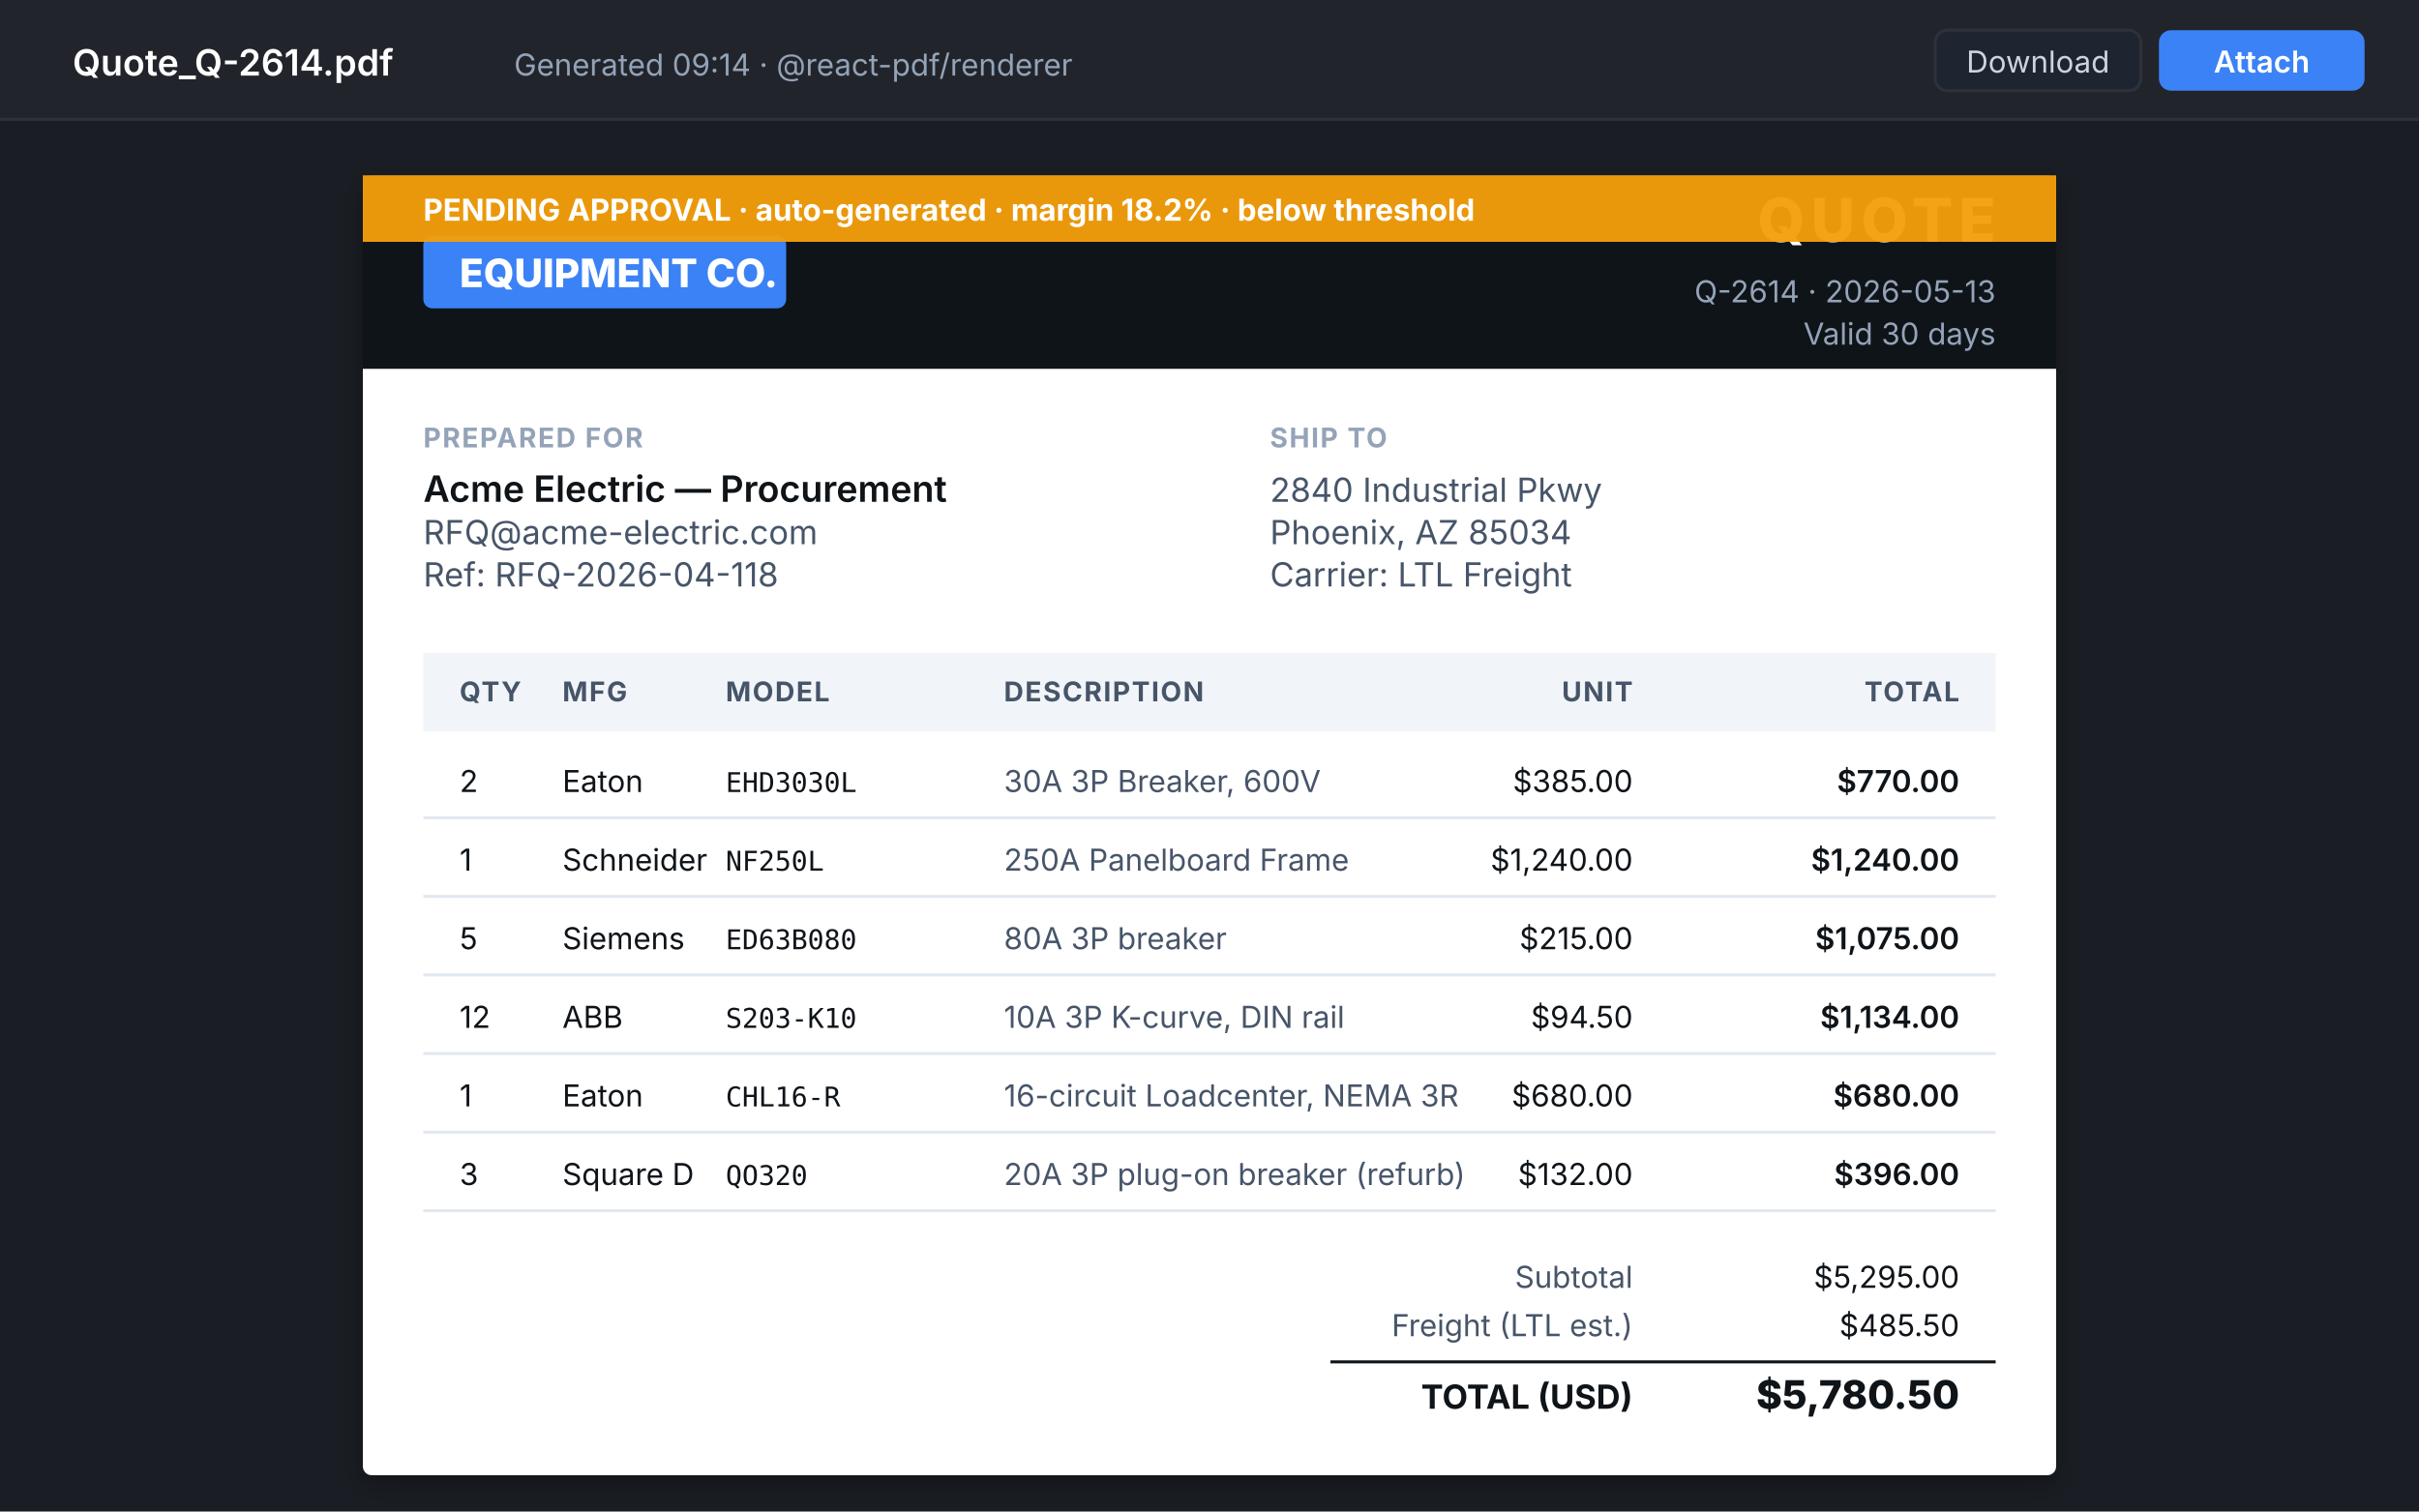
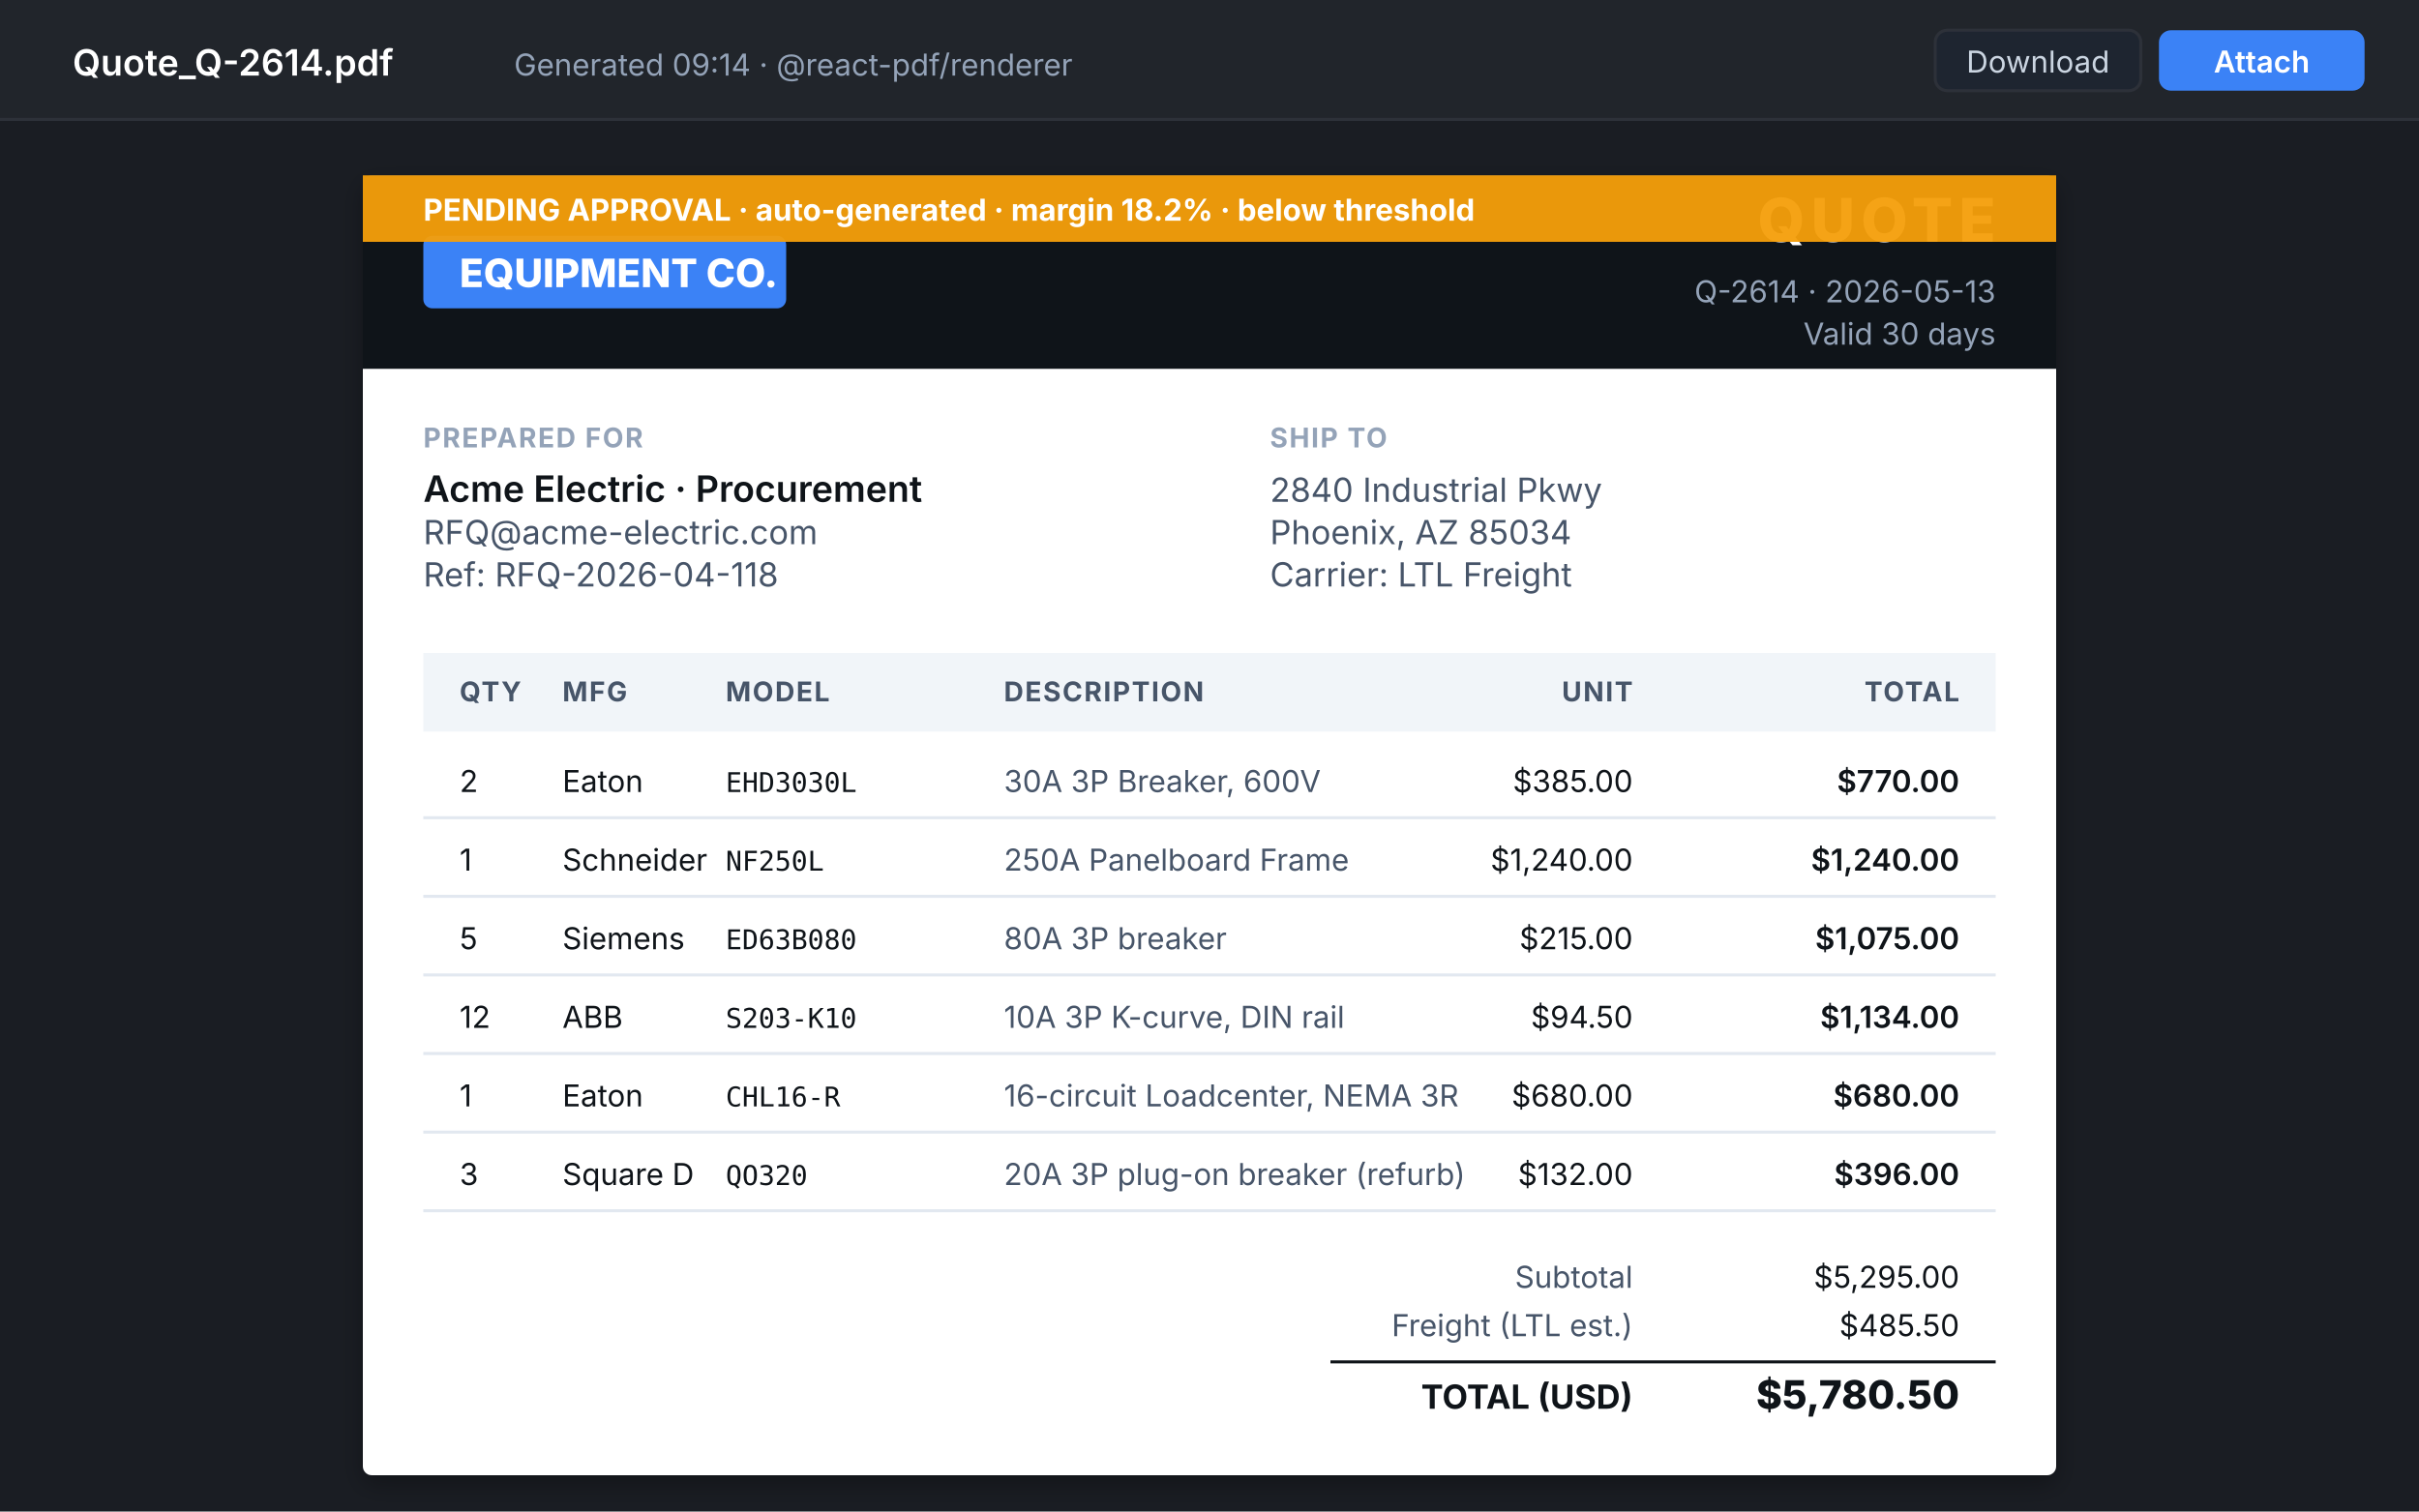
<svg xmlns="http://www.w3.org/2000/svg" viewBox="0 0 800 500">
  <rect width="800" height="500" fill="#1A1D23" />
  <rect width="800" height="40" fill="#21252B" />
  <rect x="0" y="39" width="800" height="1" fill="#2D3139" />
  <text x="24" y="25" font-family="Inter,sans-serif" font-size="12" font-weight="600" fill="#fff">Quote_Q-2614.pdf</text>
  <text x="170" y="25" font-family="Inter,sans-serif" font-size="10" fill="#94A3B8">Generated 09:14 · @react-pdf/renderer</text>
  <rect x="640" y="10" width="68" height="20" rx="4" fill="#1E2530" stroke="#2D3139" />
  <text x="674" y="24" text-anchor="middle" font-family="Inter,sans-serif" font-size="10" fill="#CBD5E1">Download</text>
  <rect x="714" y="10" width="68" height="20" rx="4" fill="#3B82F6" />
  <text x="748" y="24" text-anchor="middle" font-family="Inter,sans-serif" font-size="10" font-weight="600" fill="#fff">Attach</text>
  <rect x="120" y="58" width="560" height="430" rx="3" fill="#ffffff" filter="url(#shadow)" />
  <defs>
    <filter id="shadow" x="-10%" y="-10%" width="120%" height="120%">
      <feGaussianBlur in="SourceAlpha" stdDeviation="4" />
      <feOffset dx="0" dy="3" />
      <feComponentTransfer>
        <feFuncA type="linear" slope="0.3" />
      </feComponentTransfer>
      <feMerge>
        <feMergeNode />
        <feMergeNode in="SourceGraphic" />
      </feMerge>
    </filter>
  </defs>
  <rect x="120" y="58" width="560" height="64" fill="#0F1419" />
  <rect x="140" y="78" width="120" height="24" rx="3" fill="#3B82F6" />
  <text x="152" y="95" font-family="Inter,sans-serif" font-size="13" font-weight="800" fill="#fff">EQUIPMENT CO.</text>
  <text x="660" y="80" text-anchor="end" font-family="Inter,sans-serif" font-size="20" font-weight="800" fill="#fff" letter-spacing="2">QUOTE</text>
  <text x="660" y="100" text-anchor="end" font-family="Inter,sans-serif" font-size="10" fill="#94A3B8">Q-2614 · 2026-05-13</text>
  <text x="660" y="114" text-anchor="end" font-family="Inter,sans-serif" font-size="10" fill="#94A3B8">Valid 30 days</text>
  <text x="140" y="148" font-family="Inter,sans-serif" font-size="9" font-weight="700" fill="#94A3B8" letter-spacing="0.5">PREPARED FOR</text>
-   <text x="140" y="166" font-family="Inter,sans-serif" font-size="12" font-weight="600" fill="#0F1419">Acme Electric — Procurement</text>
+   <text x="140" y="166" font-family="Inter,sans-serif" font-size="12" font-weight="600" fill="#0F1419">Acme Electric · Procurement</text>
  <text x="140" y="180" font-family="Inter,sans-serif" font-size="11" fill="#475569">RFQ@acme-electric.com</text>
  <text x="140" y="194" font-family="Inter,sans-serif" font-size="11" fill="#475569">Ref: RFQ-2026-04-118</text>
  <text x="420" y="148" font-family="Inter,sans-serif" font-size="9" font-weight="700" fill="#94A3B8" letter-spacing="0.5">SHIP TO</text>
  <text x="420" y="166" font-family="Inter,sans-serif" font-size="11" fill="#475569">2840 Industrial Pkwy</text>
  <text x="420" y="180" font-family="Inter,sans-serif" font-size="11" fill="#475569">Phoenix, AZ 85034</text>
  <text x="420" y="194" font-family="Inter,sans-serif" font-size="11" fill="#475569">Carrier: LTL Freight</text>
  <rect x="140" y="216" width="520" height="26" fill="#F1F5F9" />
  <text x="152" y="232" font-family="Inter,sans-serif" font-size="9" font-weight="700" fill="#475569" letter-spacing="0.5">QTY</text>
  <text x="186" y="232" font-family="Inter,sans-serif" font-size="9" font-weight="700" fill="#475569" letter-spacing="0.5">MFG</text>
  <text x="240" y="232" font-family="Inter,sans-serif" font-size="9" font-weight="700" fill="#475569" letter-spacing="0.5">MODEL</text>
  <text x="332" y="232" font-family="Inter,sans-serif" font-size="9" font-weight="700" fill="#475569" letter-spacing="0.5">DESCRIPTION</text>
  <text x="540" y="232" text-anchor="end" font-family="Inter,sans-serif" font-size="9" font-weight="700" fill="#475569" letter-spacing="0.5">UNIT</text>
  <text x="648" y="232" text-anchor="end" font-family="Inter,sans-serif" font-size="9" font-weight="700" fill="#475569" letter-spacing="0.5">TOTAL</text>
  <g font-family="Inter,sans-serif" font-size="10" fill="#0F1419">
    <text x="152" y="262">2</text>
    <text x="186" y="262">Eaton</text>
    <text x="240" y="262" font-family="JetBrains Mono,monospace" font-size="9">EHD3030L</text>
    <text x="332" y="262" fill="#475569">30A 3P Breaker, 600V</text>
    <text x="540" y="262" text-anchor="end">$385.00</text>
    <text x="648" y="262" text-anchor="end" font-weight="600">$770.00</text>
    <rect x="140" y="270" width="520" height="1" fill="#E2E8F0" />
    <text x="152" y="288">1</text>
    <text x="186" y="288">Schneider</text>
    <text x="240" y="288" font-family="JetBrains Mono,monospace" font-size="9">NF250L</text>
    <text x="332" y="288" fill="#475569">250A Panelboard Frame</text>
    <text x="540" y="288" text-anchor="end">$1,240.00</text>
    <text x="648" y="288" text-anchor="end" font-weight="600">$1,240.00</text>
    <rect x="140" y="296" width="520" height="1" fill="#E2E8F0" />
    <text x="152" y="314">5</text>
    <text x="186" y="314">Siemens</text>
    <text x="240" y="314" font-family="JetBrains Mono,monospace" font-size="9">ED63B080</text>
    <text x="332" y="314" fill="#475569">80A 3P breaker</text>
    <text x="540" y="314" text-anchor="end">$215.00</text>
    <text x="648" y="314" text-anchor="end" font-weight="600">$1,075.00</text>
    <rect x="140" y="322" width="520" height="1" fill="#E2E8F0" />
    <text x="152" y="340">12</text>
    <text x="186" y="340">ABB</text>
    <text x="240" y="340" font-family="JetBrains Mono,monospace" font-size="9">S203-K10</text>
    <text x="332" y="340" fill="#475569">10A 3P K-curve, DIN rail</text>
    <text x="540" y="340" text-anchor="end">$94.50</text>
    <text x="648" y="340" text-anchor="end" font-weight="600">$1,134.00</text>
    <rect x="140" y="348" width="520" height="1" fill="#E2E8F0" />
    <text x="152" y="366">1</text>
    <text x="186" y="366">Eaton</text>
    <text x="240" y="366" font-family="JetBrains Mono,monospace" font-size="9">CHL16-R</text>
    <text x="332" y="366" fill="#475569">16-circuit Loadcenter, NEMA 3R</text>
    <text x="540" y="366" text-anchor="end">$680.00</text>
    <text x="648" y="366" text-anchor="end" font-weight="600">$680.00</text>
    <rect x="140" y="374" width="520" height="1" fill="#E2E8F0" />
    <text x="152" y="392">3</text>
    <text x="186" y="392">Square D</text>
    <text x="240" y="392" font-family="JetBrains Mono,monospace" font-size="9">QO320</text>
    <text x="332" y="392" fill="#475569">20A 3P plug-on breaker (refurb)</text>
    <text x="540" y="392" text-anchor="end">$132.00</text>
    <text x="648" y="392" text-anchor="end" font-weight="600">$396.00</text>
    <rect x="140" y="400" width="520" height="1" fill="#E2E8F0" />
  </g>
  <text x="540" y="426" text-anchor="end" font-family="Inter,sans-serif" font-size="10" fill="#475569">Subtotal</text>
  <text x="648" y="426" text-anchor="end" font-family="Inter,sans-serif" font-size="10" fill="#0F1419">$5,295.00</text>
  <text x="540" y="442" text-anchor="end" font-family="Inter,sans-serif" font-size="10" fill="#475569">Freight (LTL est.)</text>
  <text x="648" y="442" text-anchor="end" font-family="Inter,sans-serif" font-size="10" fill="#0F1419">$485.50</text>
  <rect x="440" y="450" width="220" height="1" fill="#0F1419" />
  <text x="540" y="466" text-anchor="end" font-family="Inter,sans-serif" font-size="11" font-weight="700" fill="#0F1419">TOTAL (USD)</text>
  <text x="648" y="466" text-anchor="end" font-family="Inter,sans-serif" font-size="13" font-weight="800" fill="#0F1419">$5,780.50</text>
  <rect x="120" y="58" width="560" height="22" fill="#F59E0B" opacity="0.95" />
  <text x="140" y="73" font-family="Inter,sans-serif" font-size="10" font-weight="700" fill="#fff">PENDING APPROVAL · auto-generated · margin 18.2% · below threshold</text>
</svg>
